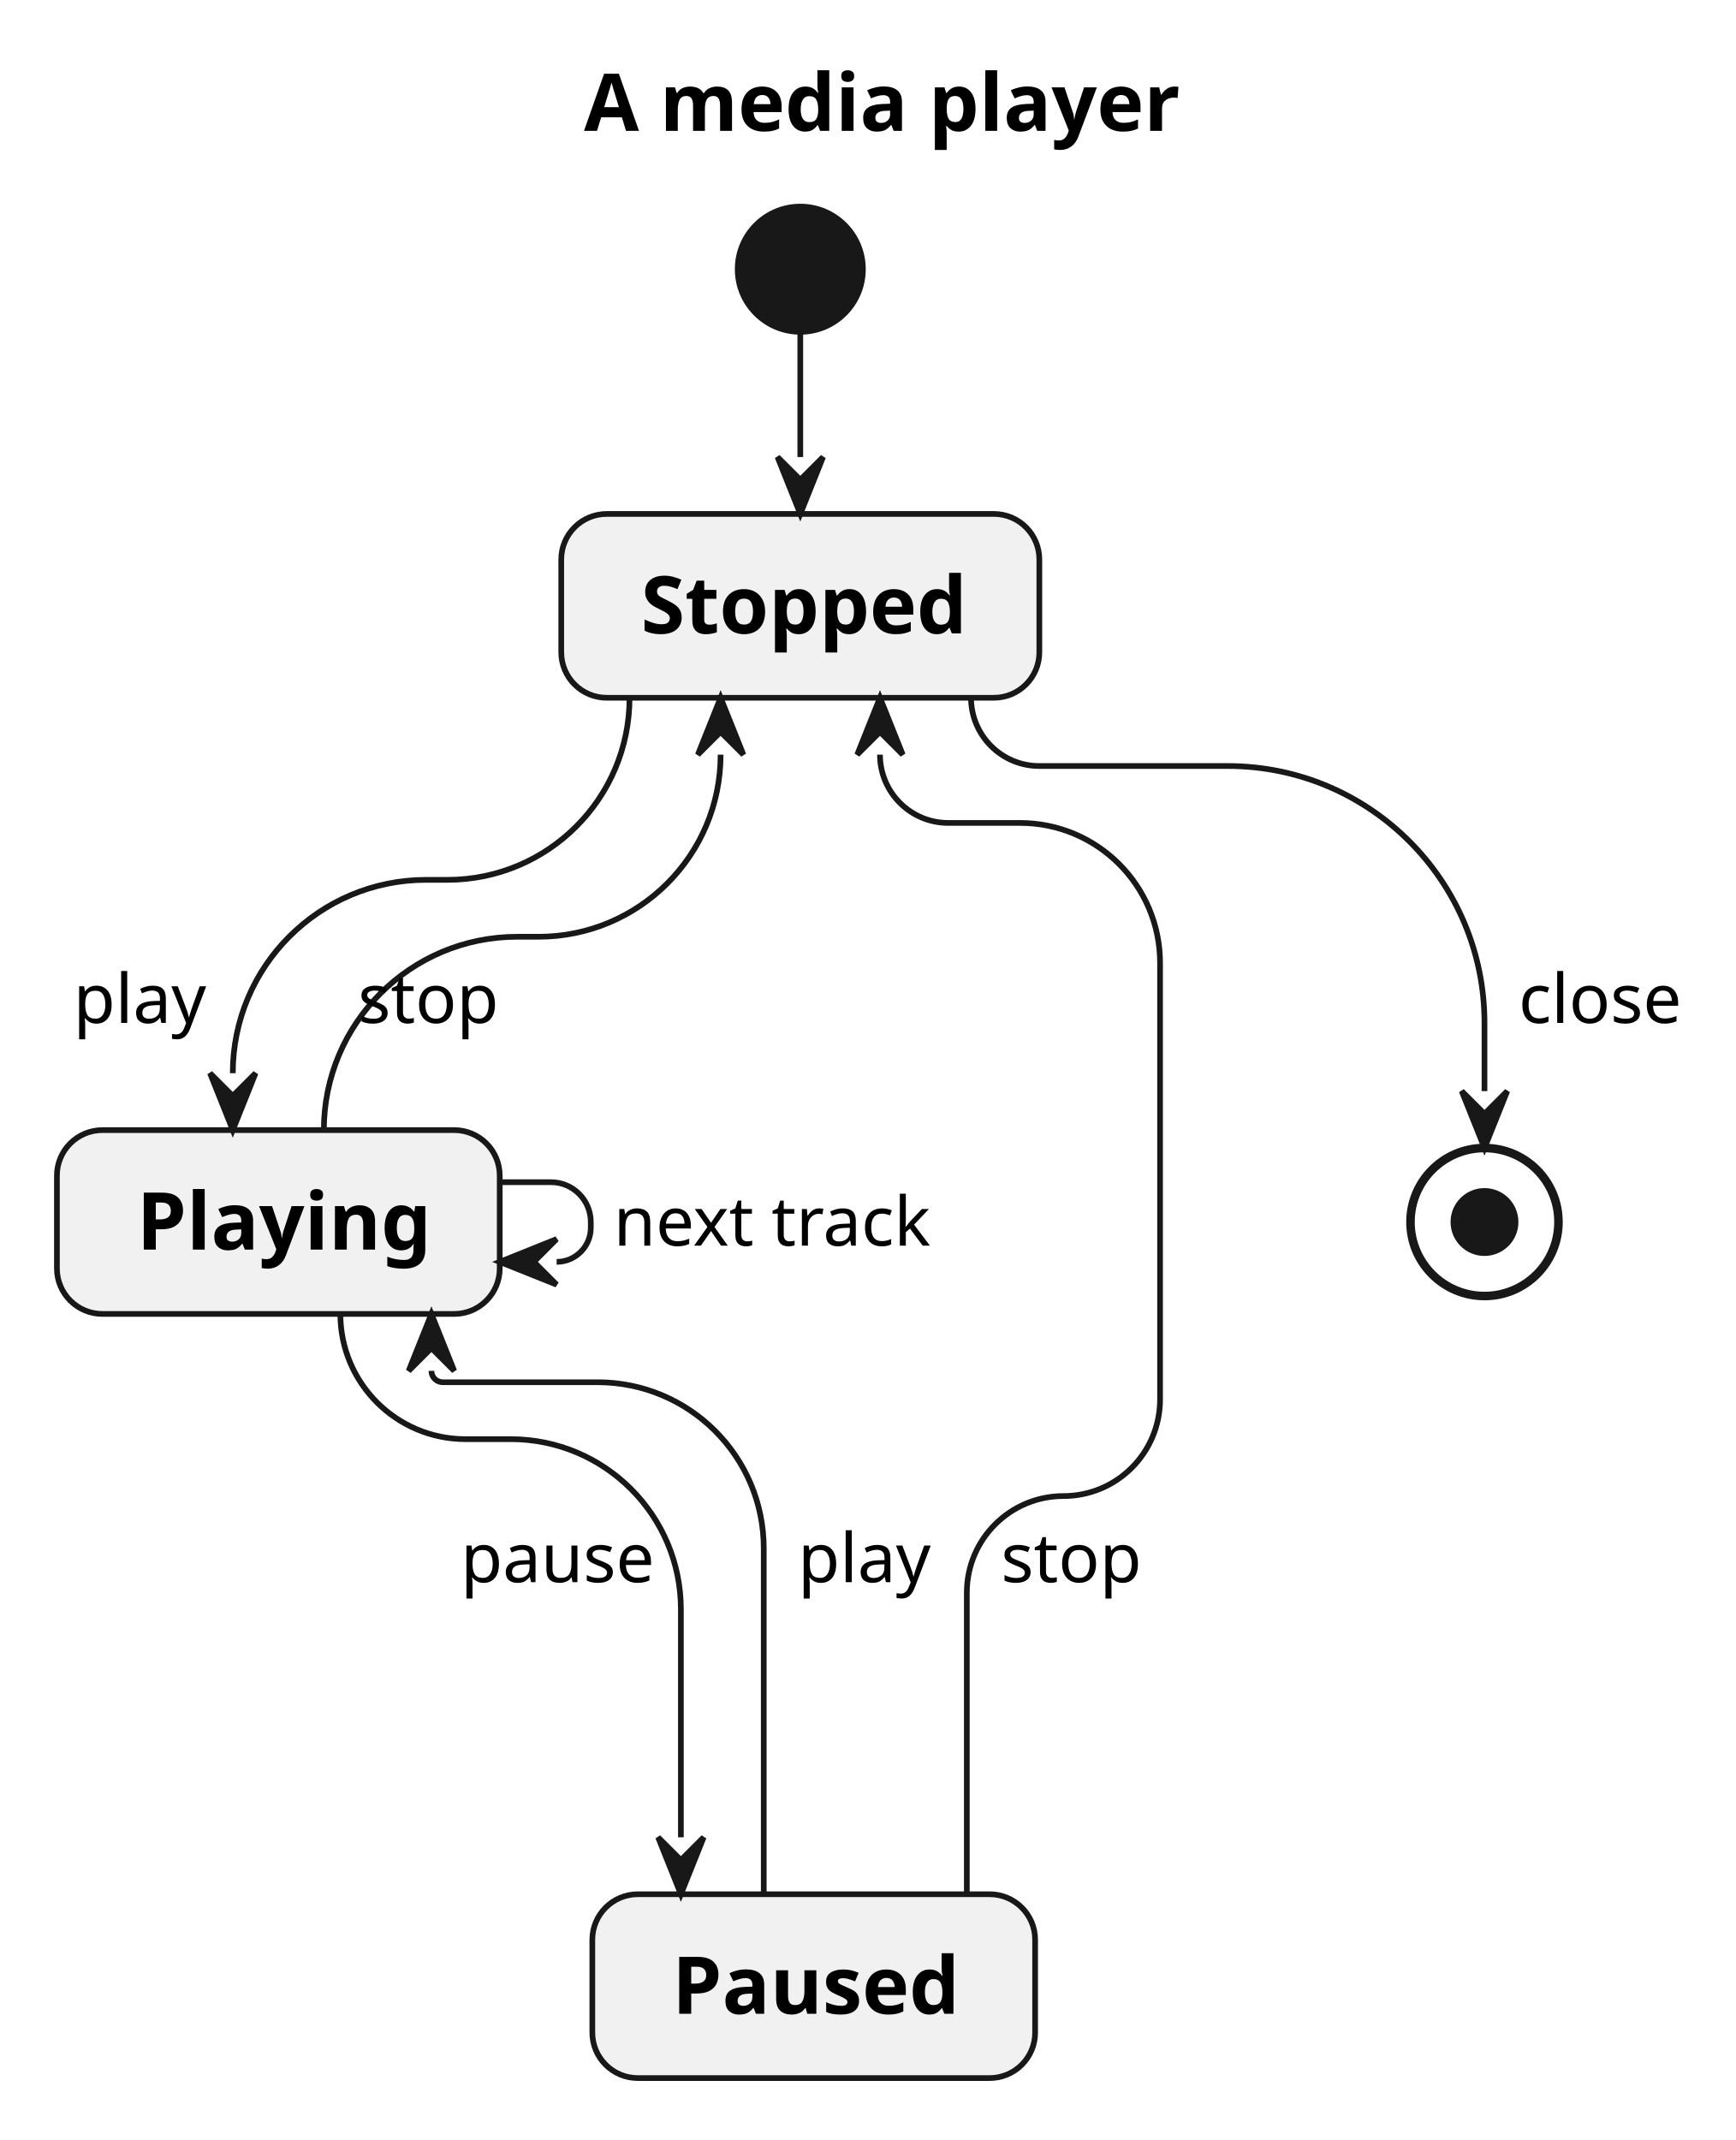
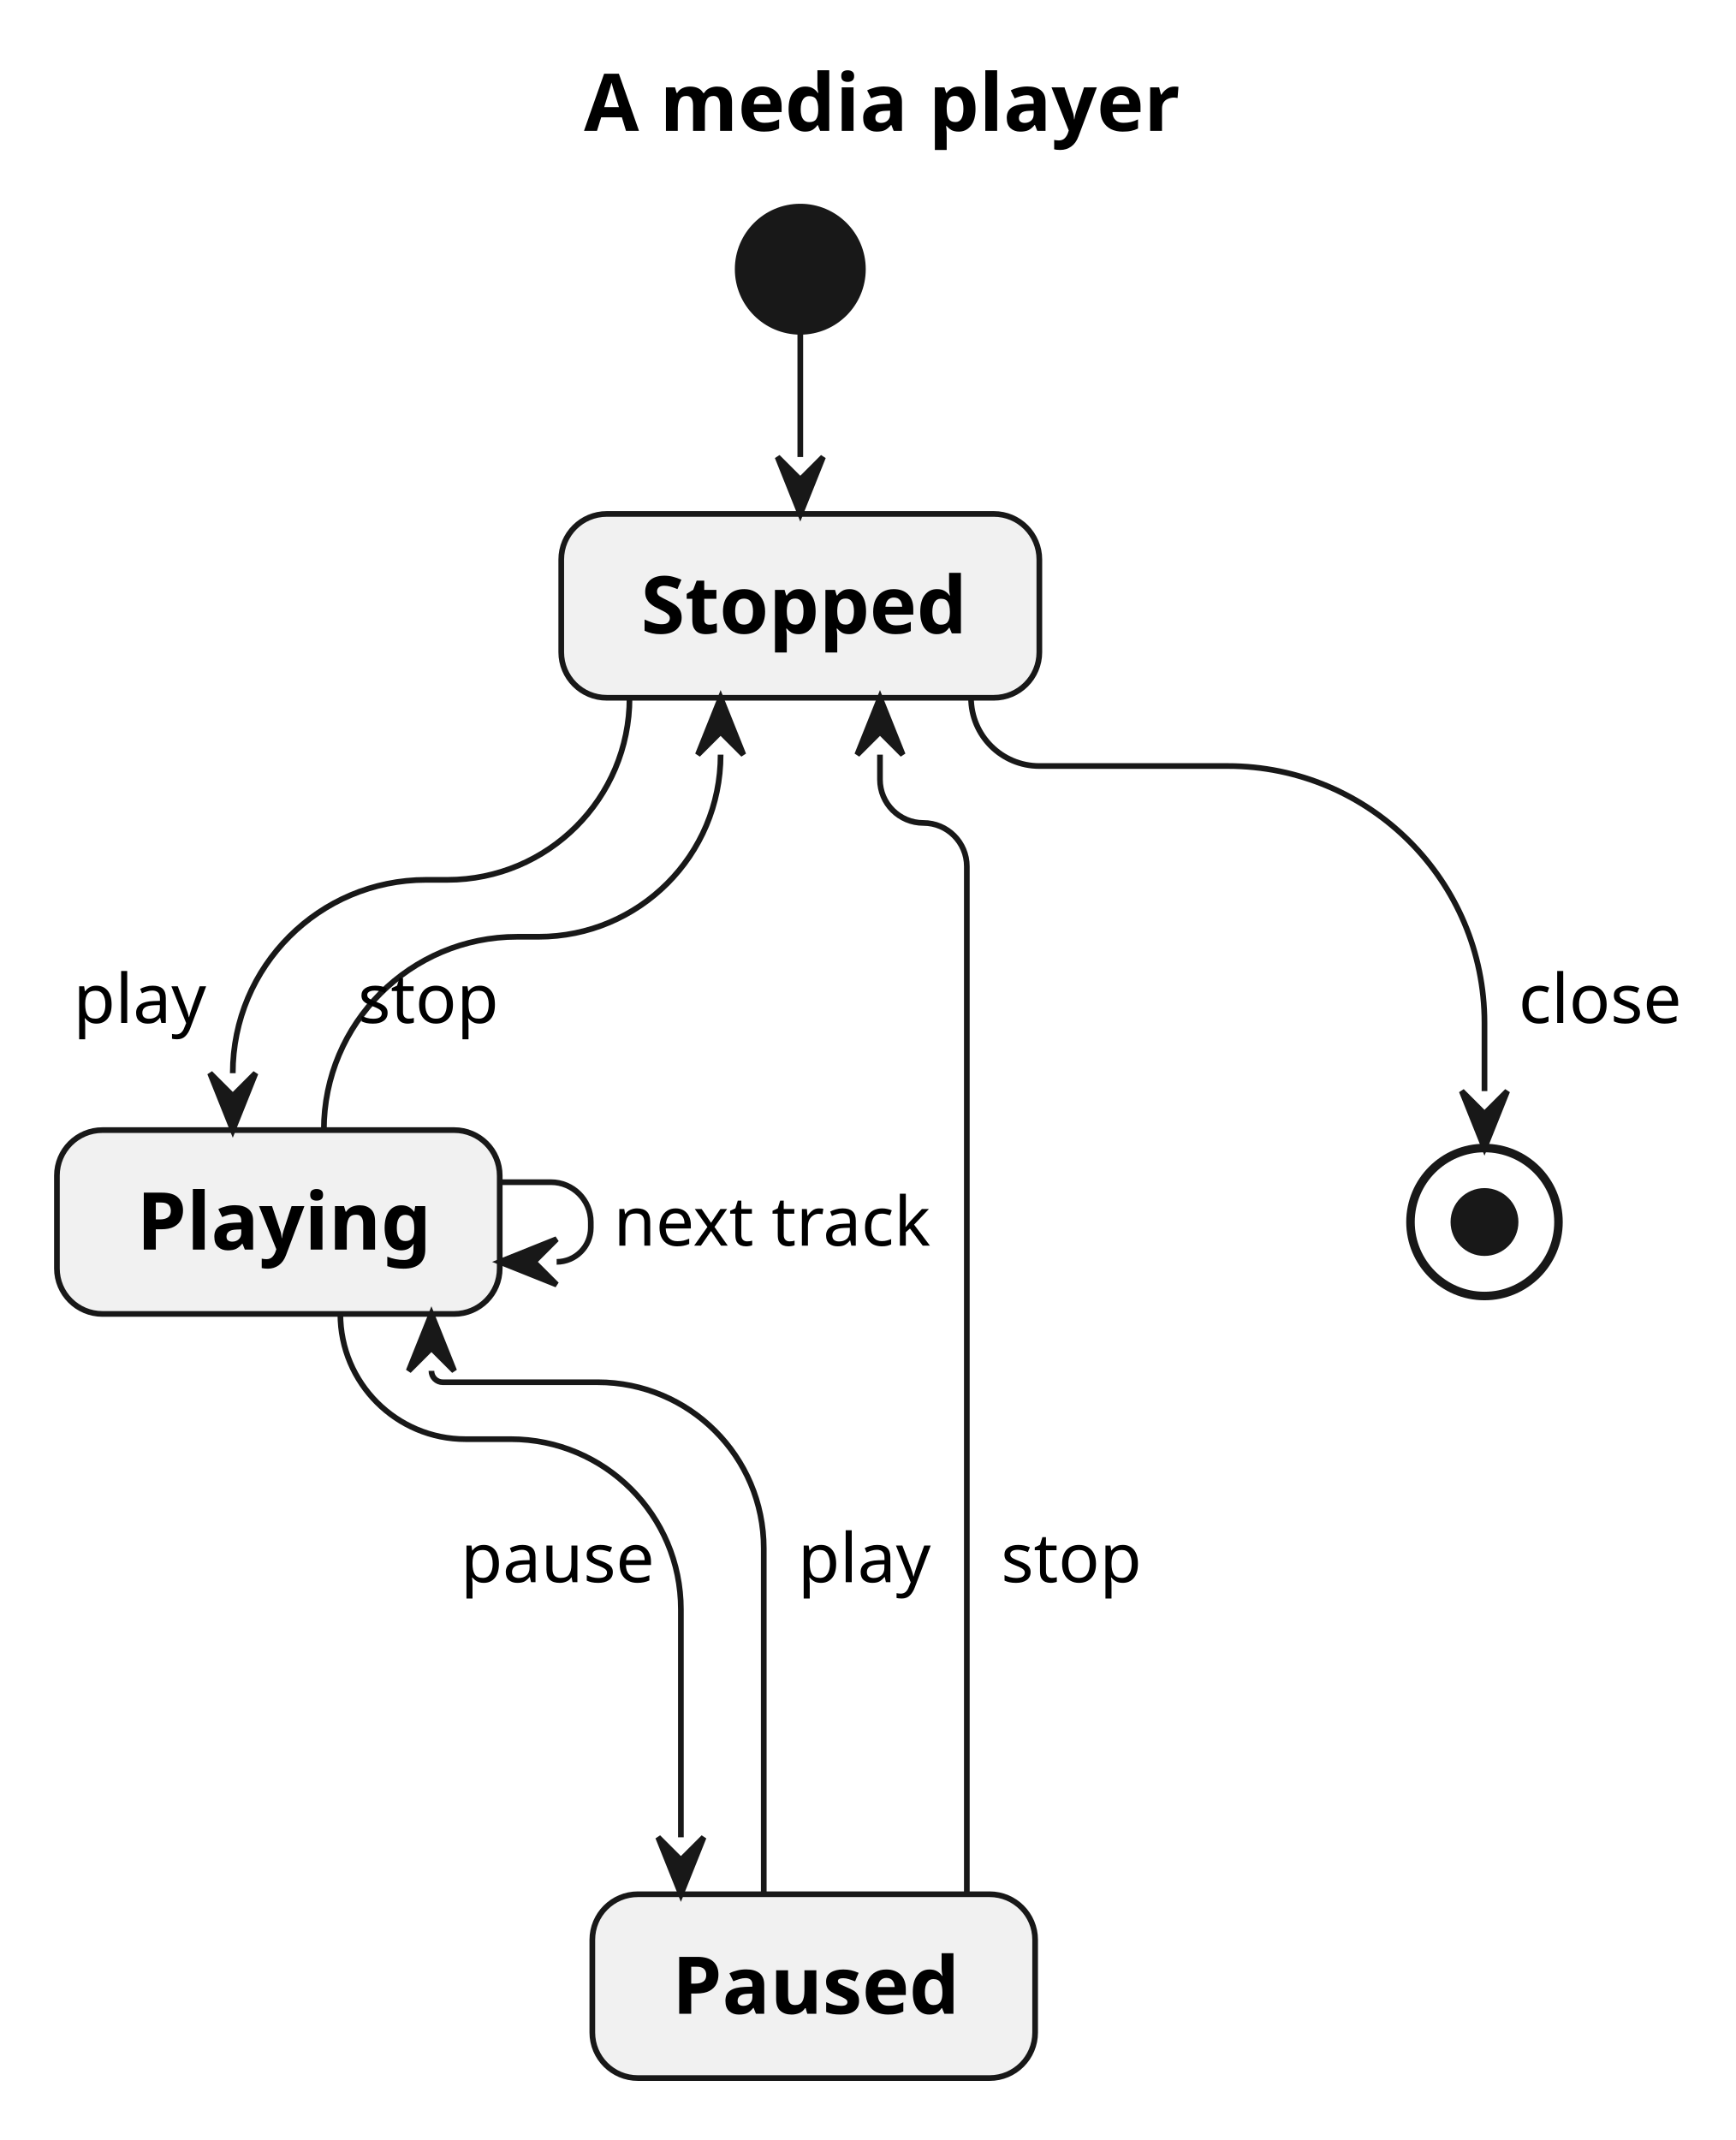
<svg xmlns="http://www.w3.org/2000/svg" width="305" height="376" viewBox="0 0 305 376">
  <g transform="translate(10,10)">
    <g>
      <ellipse cx="130.61" cy="37.3" rx="11" ry="11" fill="#181818" stroke="#181818" stroke-width="1" />
      <rect x="88.61" y="80.3" width="84" height="32.3" rx="8" ry="8" fill="#F1F1F1" stroke="#181818" stroke-width="1" />
      <rect x="0" y="188.56" width="77.8" height="32.3" rx="8" ry="8" fill="#F1F1F1" stroke="#181818" stroke-width="1" />
      <rect x="94.07" y="322.82" width="77.8" height="32.3" rx="8" ry="8" fill="#F1F1F1" stroke="#181818" stroke-width="1" />
      <ellipse cx="250.82" cy="204.71" rx="13" ry="13" fill="none" stroke="#181818" stroke-width="1.5" />
      <ellipse cx="250.82" cy="204.71" rx="5.46" ry="5.46" fill="#181818" stroke="#181818" stroke-width="1" />
      <polyline points="130.61,48.3 130.61,70.3" fill="none" stroke="#181818" stroke-width="1" />
      <path d="M100.61,112.59 L100.61,112.59 C100.61,130.27 86.28,144.59 68.61,144.59 L64.87,144.59 C46.11,144.59 30.9,159.8 30.9,178.56 L30.9,178.56" fill="none" stroke="#181818" stroke-width="1" />
      <path d="M49.8,220.86 L49.8,220.86 C49.8,233.01 59.65,242.86 71.8,242.86 L79.72,242.86 C96.24,242.86 109.63,256.25 109.63,272.77 L109.63,312.82" fill="none" stroke="#181818" stroke-width="1" />
      <path d="M124.19,322.82 L124.19,262.05 C124.19,245.93 111.12,232.86 94.99,232.86 L67.8,232.86 C66.69,232.86 65.8,231.96 65.8,230.86 L65.8,230.86" fill="none" stroke="#181818" stroke-width="1" />
      <path d="M46.9,188.56 L46.9,188.56 C46.9,169.8 62.11,154.59 80.87,154.59 L84.61,154.59 C102.28,154.59 116.61,140.27 116.61,122.59 L116.61,122.59" fill="none" stroke="#181818" stroke-width="1" />
-       <path d="M159.87,322.82 L159.87,269.83 C159.87,260.46 167.47,252.86 176.84,252.86 L176.84,252.86 C186.22,252.86 193.82,245.26 193.82,235.88 L193.82,159.2 C193.82,145.61 182.8,134.59 169.21,134.59 L156.61,134.59 C149.98,134.59 144.61,129.22 144.61,122.59 L144.61,122.59" fill="none" stroke="#181818" stroke-width="1" />
+       <path d="M159.87,322.82 L159.87,142.22 C159.87,138.01 156.45,134.59 152.24,134.59 L152.24,134.59 C148.02,134.59 144.61,131.18 144.61,126.96 L144.61,122.59" fill="none" stroke="#181818" stroke-width="1" />
      <path d="M77.8,197.71 L86.8,197.71 C90.66,197.71 93.8,200.84 93.8,204.71 L93.8,205.71 C93.8,209.02 91.11,211.71 87.8,211.71 L87.8,211.71" fill="none" stroke="#181818" stroke-width="1" />
      <path d="M160.61,112.59 L160.61,112.59 C160.61,119.22 165.98,124.59 172.61,124.59 L205.71,124.59 C230.62,124.59 250.82,144.79 250.82,169.7 L250.82,181.71" fill="none" stroke="#181818" stroke-width="1" />
    </g>
    <g>
      <text font-family="sans-serif" xml:space="preserve">
        <tspan x="102.61" y="101.29" font-size="14" fill="#000000" font-weight="bold" textLength="56" lengthAdjust="spacing">Stopped</tspan>
      </text>
      <text font-family="sans-serif" xml:space="preserve">
        <tspan x="14" y="209.55" font-size="14" fill="#000000" font-weight="bold" textLength="49.8" lengthAdjust="spacing">Playing</tspan>
      </text>
      <text font-family="sans-serif" xml:space="preserve">
        <tspan x="108.07" y="343.82" font-size="14" fill="#000000" font-weight="bold" textLength="49.8" lengthAdjust="spacing">Paused</tspan>
      </text>
      <text font-family="sans-serif" xml:space="preserve">
        <tspan x="2.89" y="169.73" font-size="12" fill="#000000" textLength="22.01" lengthAdjust="spacing">play</tspan>
      </text>
      <text font-family="sans-serif" xml:space="preserve">
        <tspan x="70.94" y="267.99" font-size="12" fill="#000000" textLength="32.69" lengthAdjust="spacing">pause</tspan>
      </text>
      <text font-family="sans-serif" xml:space="preserve">
        <tspan x="130.19" y="267.99" font-size="12" fill="#000000" textLength="22.01" lengthAdjust="spacing">play</tspan>
      </text>
      <text font-family="sans-serif" xml:space="preserve">
        <tspan x="52.9" y="169.73" font-size="12" fill="#000000" textLength="22.68" lengthAdjust="spacing">stop</tspan>
      </text>
      <text font-family="sans-serif" xml:space="preserve">
        <tspan x="165.87" y="267.99" font-size="12" fill="#000000" textLength="22.68" lengthAdjust="spacing">stop</tspan>
      </text>
      <text font-family="sans-serif" xml:space="preserve">
        <tspan x="97.8" y="208.86" font-size="12" fill="#000000" textLength="52.02" lengthAdjust="spacing">next track</tspan>
      </text>
      <text font-family="sans-serif" xml:space="preserve">
        <tspan x="256.82" y="169.73" font-size="12" fill="#000000" textLength="28.01" lengthAdjust="spacing">close</tspan>
      </text>
      <polygon points="126.61,70.3 130.61,80.3 134.61,70.3 130.61,74.3" fill="#181818" stroke="#181818" stroke-width="1" />
      <polygon points="26.9,178.56 30.9,188.56 34.9,178.56 30.9,182.56" fill="#181818" stroke="#181818" stroke-width="1" />
      <polygon points="105.63,312.82 109.63,322.82 113.63,312.82 109.63,316.82" fill="#181818" stroke="#181818" stroke-width="1" />
      <polygon points="69.8,230.86 65.8,220.86 61.8,230.86 65.8,226.86" fill="#181818" stroke="#181818" stroke-width="1" />
      <polygon points="120.61,122.59 116.61,112.59 112.61,122.59 116.61,118.59" fill="#181818" stroke="#181818" stroke-width="1" />
      <polygon points="148.61,122.59 144.61,112.59 140.61,122.59 144.61,118.59" fill="#181818" stroke="#181818" stroke-width="1" />
      <polygon points="87.8,207.71 77.8,211.71 87.8,215.71 83.8,211.71" fill="#181818" stroke="#181818" stroke-width="1" />
      <polygon points="246.82,181.71 250.82,191.71 254.82,181.71 250.82,185.71" fill="#181818" stroke="#181818" stroke-width="1" />
      <text font-family="sans-serif" xml:space="preserve">
        <tspan x="92.61" y="12.99" font-size="14" fill="#000000" font-weight="bold" textLength="99.6" lengthAdjust="spacing">A media player</tspan>
      </text>
    </g>
  </g>
</svg>
